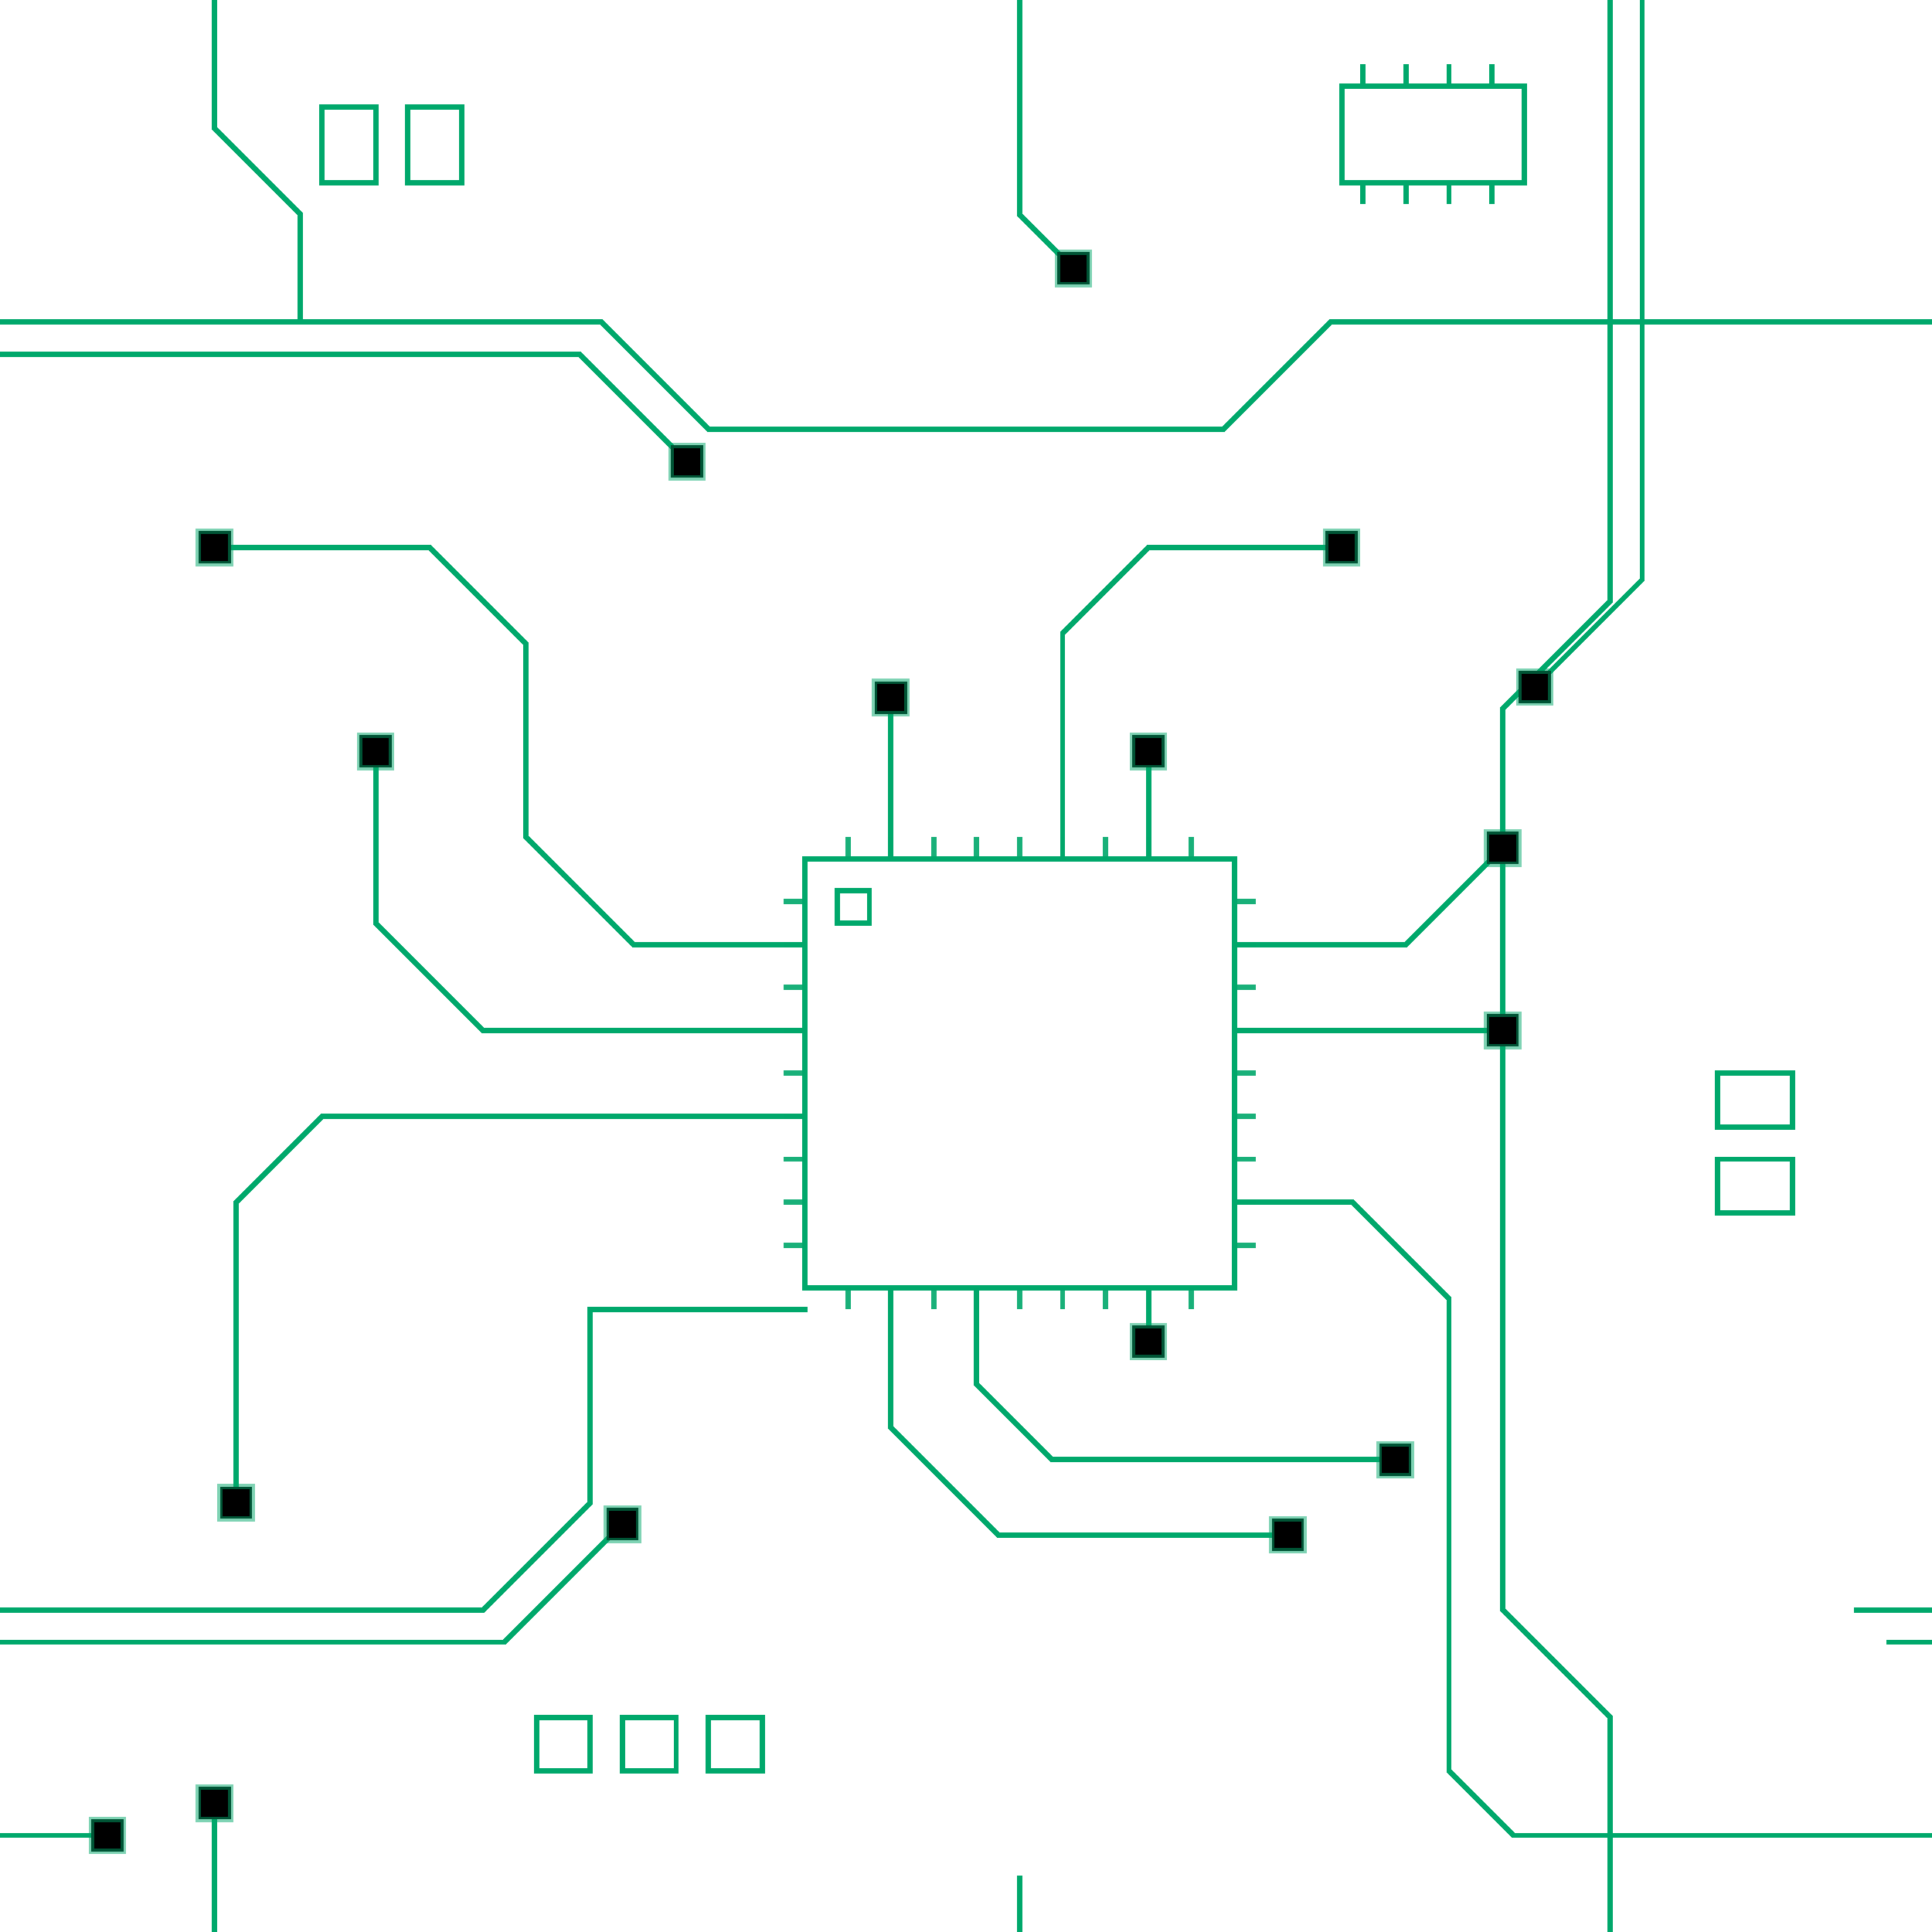
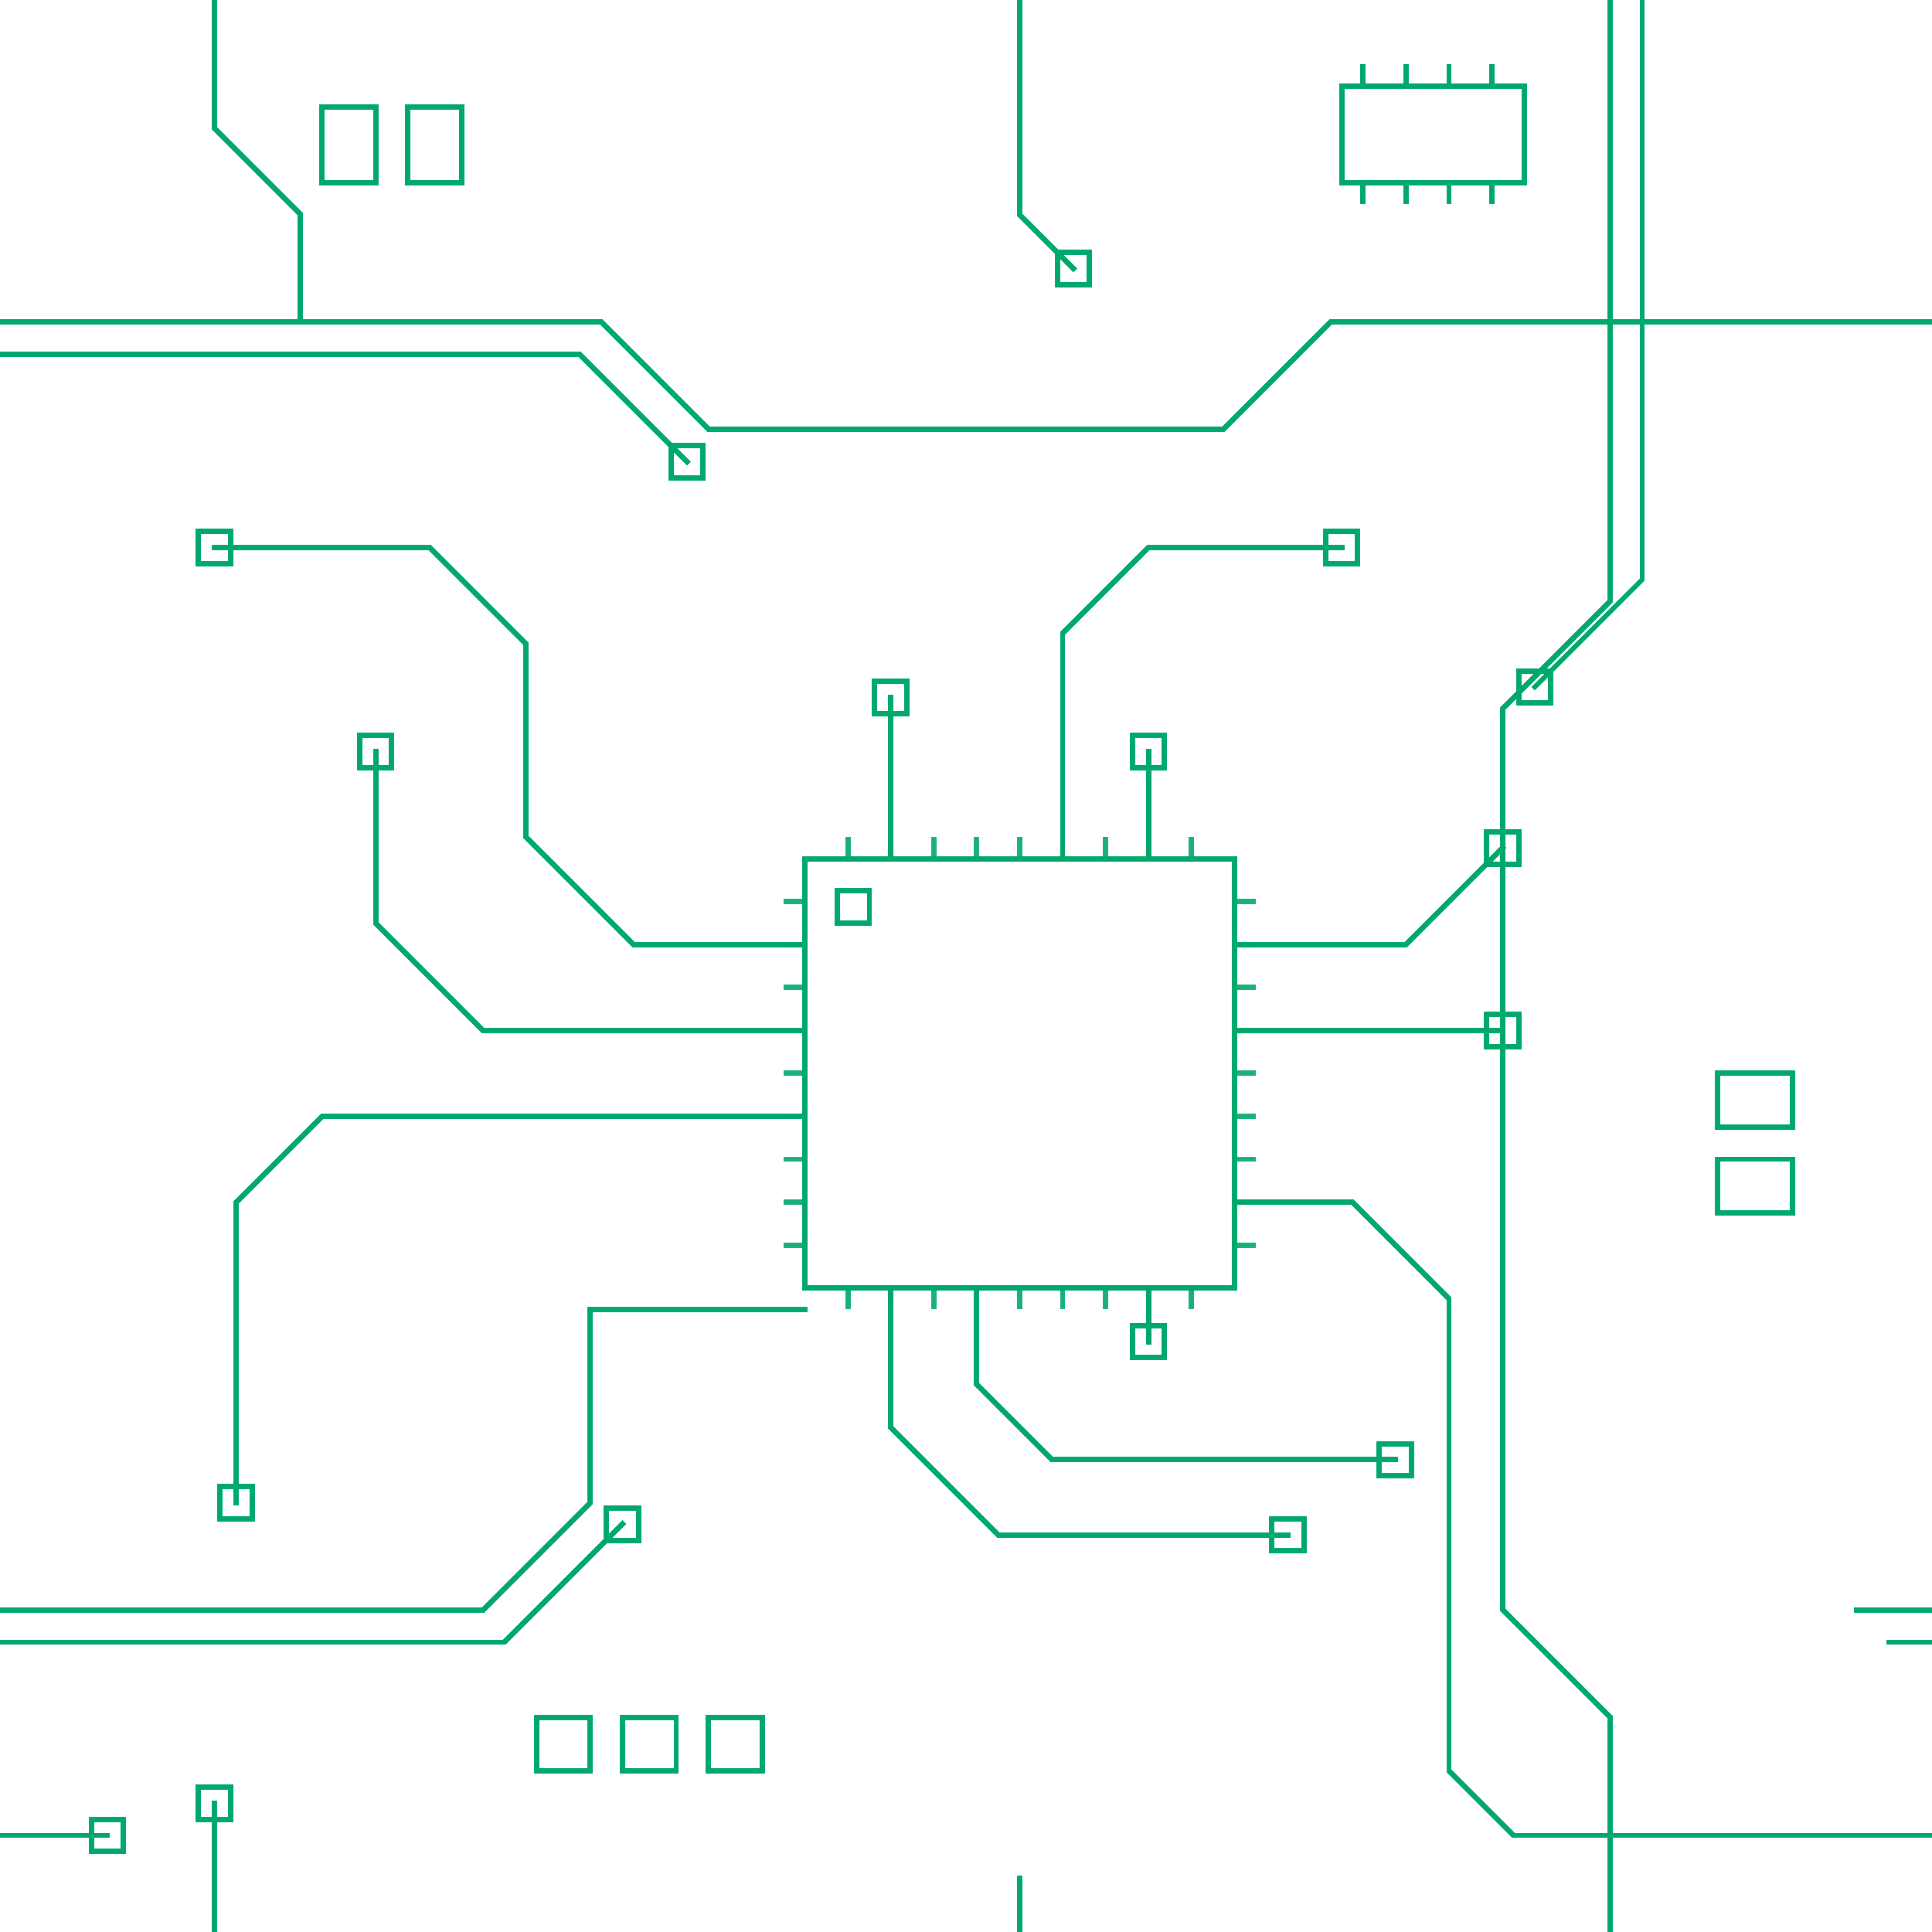
<svg xmlns="http://www.w3.org/2000/svg" width="360" height="360" viewBox="0 0 360 360" fill="none" stroke="#00a86b" stroke-width="1" shape-rendering="crispEdges">
  <g stroke-linejoin="miter" stroke-linecap="square">
    <path d="M0 60H112L132 80H228L248 60H360" />
    <path d="M0 66H108L128 86" />
    <path d="M300 0V112L280 132V300L300 320V360" />
    <path d="M306 0V108L286 128" />
    <path d="M0 300H90L110 280V244H150" />
    <path d="M0 306H94L116 284" />
    <path d="M190 0V40L200 50" />
    <path d="M40 0V24L56 40V60" />
    <path d="M40 360V336" />
    <path d="M150 176H118L98 156V120L80 102H40" />
    <path d="M150 192H90L70 172V140" />
    <path d="M150 208H60L44 224V280" />
    <path d="M230 176H262L280 158" />
    <path d="M230 192H280" />
    <path d="M230 224H252L270 242V330L282 342H360" />
    <path d="M166 240V266L186 286H240" />
    <path d="M182 240V258L196 272H260" />
    <path d="M214 240V250" />
    <path d="M166 160V130" />
    <path d="M198 160V118L214 102H250" />
    <path d="M214 160V140" />
    <path d="M0 342H20M360 300H346M360 306H352M190 360V350" />
  </g>
  <rect x="150" y="160" width="80" height="80" />
  <rect x="156" y="166" width="6" height="6" />
  <g stroke-opacity=".9">
    <path d="M146 168H150M146 176H150M146 184H150M146 192H150M146 200H150M146 208H150M146 216H150M146 224H150M146 232H150" />
    <path d="M230 168H234M230 176H234M230 184H234M230 192H234M230 200H234M230 208H234M230 216H234M230 224H234M230 232H234" />
    <path d="M158 156V160M166 156V160M174 156V160M182 156V160M190 156V160M198 156V160M206 156V160M214 156V160M222 156V160" />
    <path d="M158 240V244M166 240V244M174 240V244M182 240V244M190 240V244M198 240V244M206 240V244M214 240V244M222 240V244" />
  </g>
-   <g fill="#000" stroke-opacity=".5">
+   <g>
    <rect x="37" y="99" width="6" height="6" />
    <rect x="67" y="137" width="6" height="6" />
    <rect x="41" y="277" width="6" height="6" />
    <rect x="277" y="155" width="6" height="6" />
    <rect x="277" y="189" width="6" height="6" />
    <rect x="211" y="247" width="6" height="6" />
    <rect x="163" y="127" width="6" height="6" />
    <rect x="211" y="137" width="6" height="6" />
    <rect x="247" y="99" width="6" height="6" />
    <rect x="237" y="283" width="6" height="6" />
    <rect x="257" y="269" width="6" height="6" />
    <rect x="197" y="47" width="6" height="6" />
    <rect x="125" y="83" width="6" height="6" />
    <rect x="283" y="125" width="6" height="6" />
    <rect x="113" y="281" width="6" height="6" />
    <rect x="17" y="339" width="6" height="6" />
    <rect x="37" y="333" width="6" height="6" />
  </g>
  <g>
    <rect x="60" y="20" width="10" height="14" />
    <rect x="76" y="20" width="10" height="14" />
    <rect x="320" y="200" width="14" height="10" />
    <rect x="320" y="216" width="14" height="10" />
    <rect x="100" y="320" width="10" height="10" />
    <rect x="116" y="320" width="10" height="10" />
    <rect x="132" y="320" width="10" height="10" />
  </g>
  <rect x="250" y="16" width="34" height="18" />
  <path d="M254 12V16M262 12V16M270 12V16M278 12V16M254 34V38M262 34V38M270 34V38M278 34V38" />
</svg>
